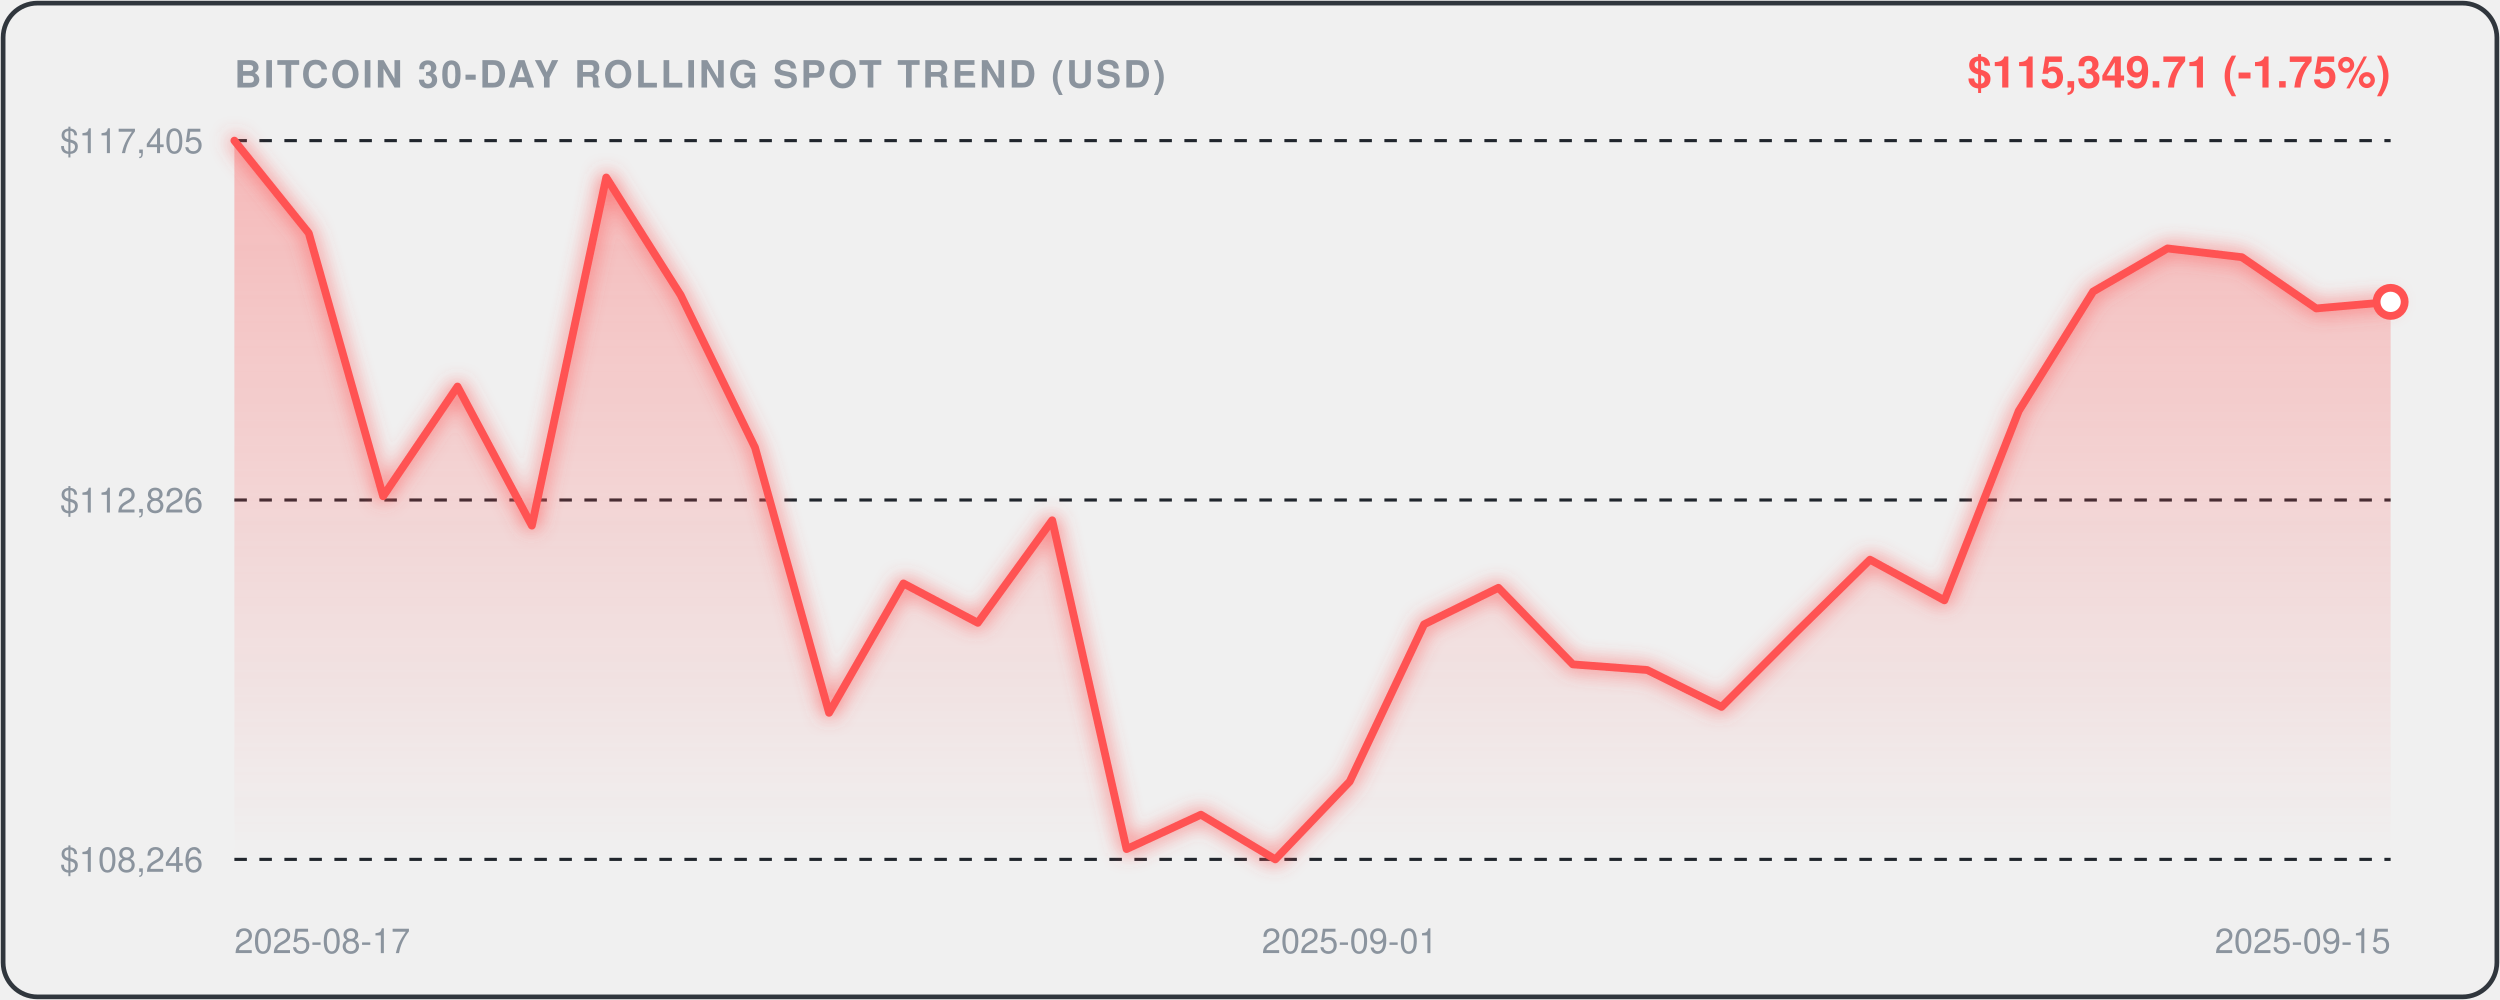
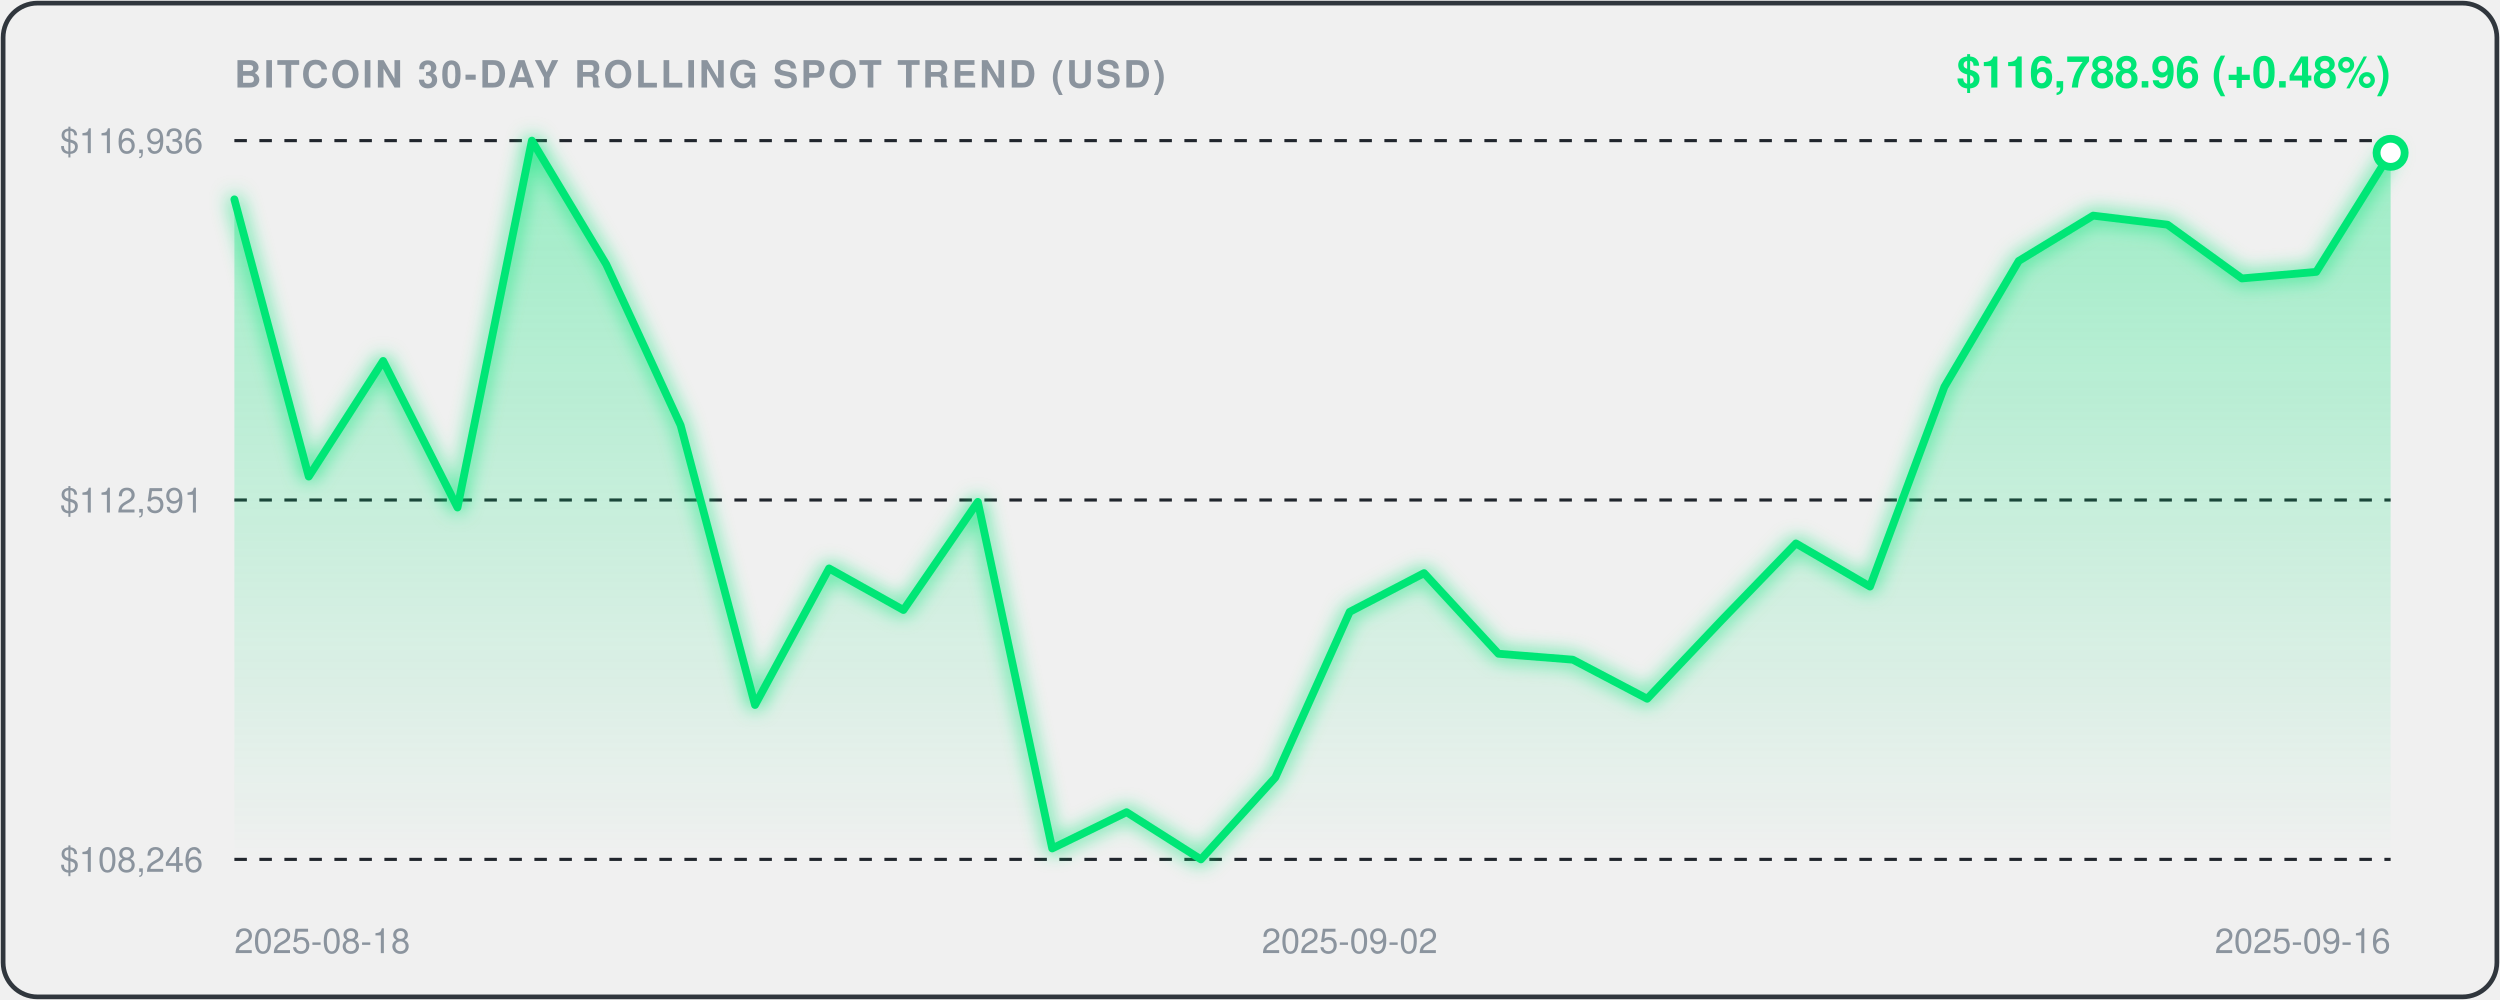
<svg xmlns="http://www.w3.org/2000/svg" viewBox="0 0 800 320" width="100%" height="100%" style="background:#0d1117;border-radius:12px;font-family:-apple-system,BlinkMacSystemFont,'Segoe UI',Helvetica,Arial,sans-serif;">
  <defs>
    <linearGradient id="areaGrad" x1="0" y1="0" x2="0" y2="1">
-       <stop offset="0%" stop-color="rgba(255, 82, 82, 0.35)" />
-       <stop offset="100%" stop-color="rgba(255, 82, 82, 0.0)" />
+       <stop offset="0%" stop-color="rgba(0, 230, 118, 0.35)" />
+       <stop offset="100%" stop-color="rgba(0, 230, 118, 0.0)" />
    </linearGradient>
    <filter id="glow" x="-20%" y="-20%" width="140%" height="140%">
      <feGaussianBlur stdDeviation="3" result="blur" />
      <feComposite in="SourceGraphic" in2="blur" operator="over" />
    </filter>
  </defs>
  <rect x="1" y="1" width="798" height="318" rx="11" fill="none" stroke="#30363d" stroke-width="1.5" />
  <text x="75" y="28" fill="#8b949e" font-size="12" font-weight="600" letter-spacing="0.8">BITCOIN 30-DAY ROLLING SPOT TREND (USD)</text>
-   <text x="765" y="28" text-anchor="end" fill="#FF5252" font-size="14" font-weight="700">$115,349.71 (-1.75%)</text>
+   <text x="765" y="28" text-anchor="end" fill="#00E676" font-size="14" font-weight="700">$116,788.96 (+0.48%)</text>
  <line x1="75" y1="45" x2="765" y2="45" stroke="#21262d" stroke-width="1" stroke-dasharray="4,4" />
-   <text x="65" y="49" text-anchor="end" fill="#8b949e" font-size="11">$117,405</text>
+   <text x="65" y="49" text-anchor="end" fill="#8b949e" font-size="11">$116,936</text>
  <line x1="75" y1="160.0" x2="765" y2="160.0" stroke="#21262d" stroke-width="1" stroke-dasharray="4,4" />
-   <text x="65" y="164.0" text-anchor="end" fill="#8b949e" font-size="11">$112,826</text>
+   <text x="65" y="164.0" text-anchor="end" fill="#8b949e" font-size="11">$112,591</text>
  <line x1="75" y1="275" x2="765" y2="275" stroke="#21262d" stroke-width="1" stroke-dasharray="4,4" />
  <text x="65" y="279" text-anchor="end" fill="#8b949e" font-size="11">$108,246</text>
-   <path d="M 75.0,45.0 L 98.8,74.6 L 122.6,158.8 L 146.4,123.7 L 170.2,168.2 L 194.0,56.8 L 217.8,94.4 L 241.6,143.2 L 265.3,228.1 L 289.1,186.7 L 312.9,199.3 L 336.7,166.5 L 360.5,271.7 L 384.3,260.7 L 408.1,275.0 L 431.9,250.1 L 455.7,199.8 L 479.5,188.1 L 503.3,212.6 L 527.1,214.4 L 550.9,226.2 L 574.7,202.4 L 598.4,179.1 L 622.2,192.1 L 646.0,131.5 L 669.8,93.3 L 693.6,79.5 L 717.4,82.3 L 741.2,98.7 L 765.0,96.6 L 765.0,275.0 L 75.0,275.0 Z" fill="url(#areaGrad)" />
-   <path d="M 75.0,45.0 L 98.8,74.6 L 122.6,158.8 L 146.4,123.7 L 170.2,168.2 L 194.0,56.8 L 217.8,94.4 L 241.6,143.2 L 265.3,228.1 L 289.1,186.7 L 312.9,199.3 L 336.7,166.5 L 360.5,271.7 L 384.3,260.7 L 408.1,275.0 L 431.9,250.1 L 455.7,199.8 L 479.5,188.1 L 503.3,212.6 L 527.1,214.4 L 550.9,226.2 L 574.7,202.4 L 598.4,179.1 L 622.2,192.1 L 646.0,131.5 L 669.8,93.3 L 693.6,79.5 L 717.4,82.3 L 741.2,98.7 L 765.0,96.6" fill="none" stroke="#FF5252" stroke-width="2.5" stroke-linecap="round" stroke-linejoin="round" filter="url(#glow)" />
-   <circle cx="765.0" cy="96.6" r="4.5" fill="#ffffff" stroke="#FF5252" stroke-width="2.5" />
-   <text x="75.0" y="305" fill="#8b949e" font-size="11" text-anchor="start">2025-08-17</text>
-   <text x="431.9" y="305" fill="#8b949e" font-size="11" text-anchor="middle">2025-09-01</text>
-   <text x="765.0" y="305" fill="#8b949e" font-size="11" text-anchor="end">2025-09-15</text>
+   <path d="M 75.0,63.8 L 98.8,152.5 L 122.6,115.5 L 146.4,162.4 L 170.2,45.0 L 194.0,84.6 L 217.8,136.1 L 241.6,225.6 L 265.3,181.9 L 289.1,195.2 L 312.9,160.6 L 336.7,271.5 L 360.5,259.9 L 384.3,275.0 L 408.1,248.8 L 431.9,195.8 L 455.7,183.4 L 479.5,209.2 L 503.3,211.1 L 527.1,223.6 L 550.9,198.5 L 574.7,173.9 L 598.4,187.7 L 622.2,123.8 L 646.0,83.5 L 669.8,69.0 L 693.6,71.9 L 717.4,89.1 L 741.2,87.0 L 765.0,48.9 L 765.0,275.0 L 75.0,275.0 Z" fill="url(#areaGrad)" />
+   <path d="M 75.0,63.8 L 98.8,152.5 L 122.6,115.5 L 146.4,162.4 L 170.2,45.0 L 194.0,84.6 L 217.8,136.1 L 241.6,225.6 L 265.3,181.9 L 289.1,195.2 L 312.9,160.6 L 336.7,271.5 L 360.5,259.9 L 384.3,275.0 L 408.1,248.8 L 431.9,195.8 L 455.7,183.4 L 479.5,209.2 L 503.3,211.1 L 527.1,223.6 L 550.9,198.5 L 574.7,173.9 L 598.4,187.7 L 622.2,123.8 L 646.0,83.5 L 669.8,69.0 L 693.6,71.9 L 717.4,89.1 L 741.2,87.0 L 765.0,48.9" fill="none" stroke="#00E676" stroke-width="2.5" stroke-linecap="round" stroke-linejoin="round" filter="url(#glow)" />
+   <circle cx="765.0" cy="48.9" r="4.5" fill="#ffffff" stroke="#00E676" stroke-width="2.5" />
+   <text x="75.0" y="305" fill="#8b949e" font-size="11" text-anchor="start">2025-08-18</text>
+   <text x="431.9" y="305" fill="#8b949e" font-size="11" text-anchor="middle">2025-09-02</text>
+   <text x="765.0" y="305" fill="#8b949e" font-size="11" text-anchor="end">2025-09-16</text>
</svg>
